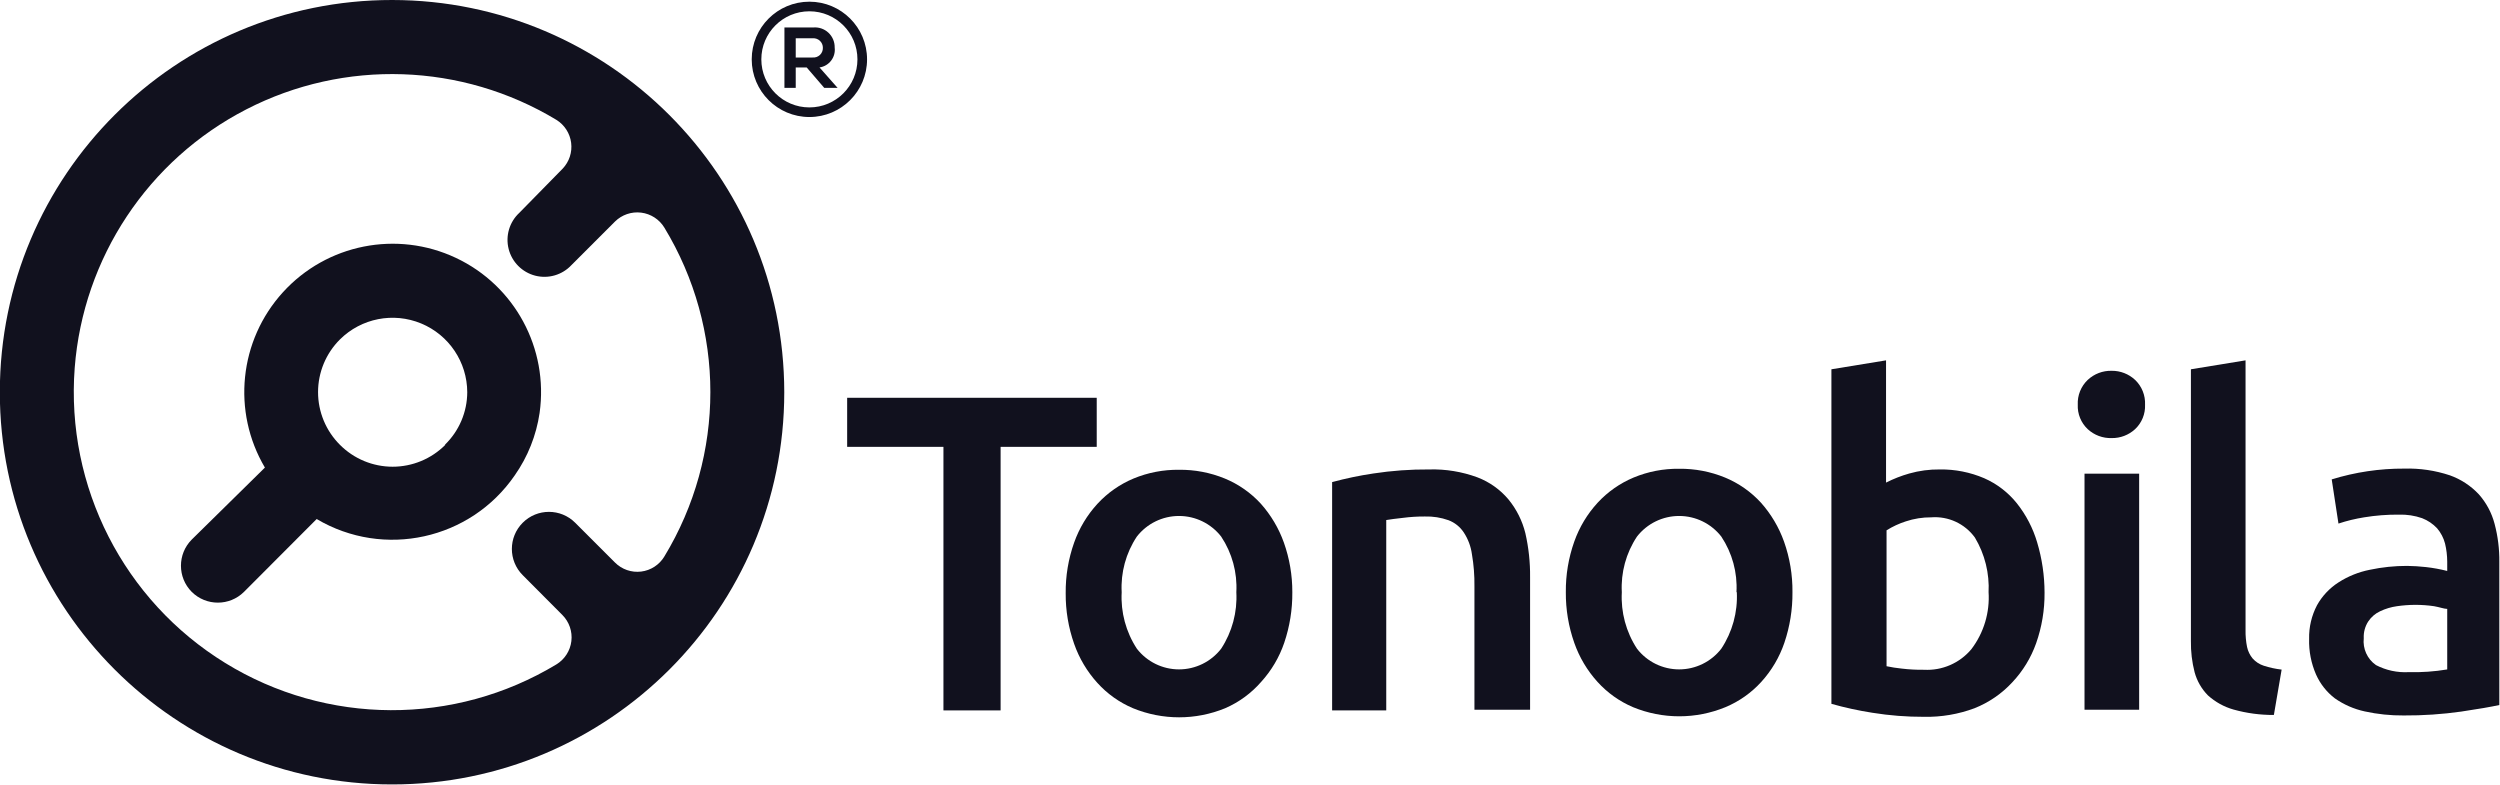
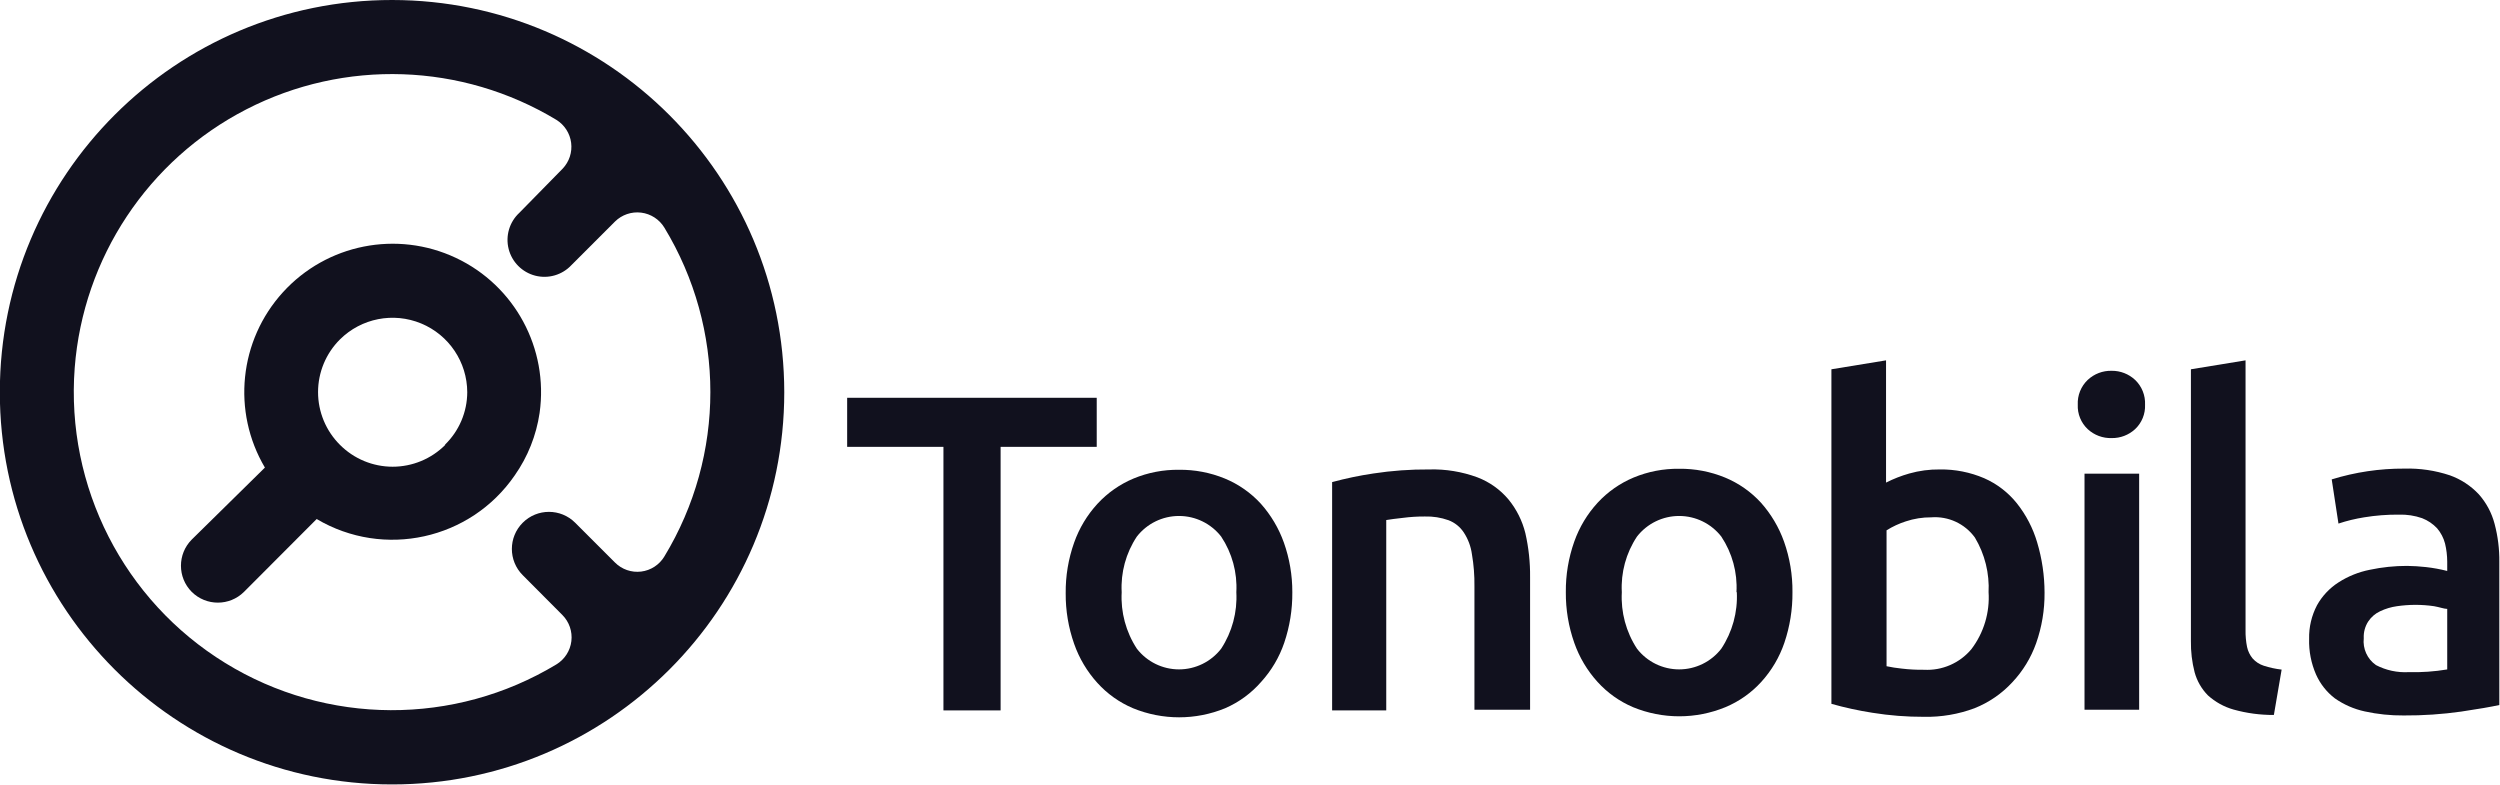
<svg xmlns="http://www.w3.org/2000/svg" viewBox="0 0 148.26 46.51">
+   <style>
+         .cls-1{
+             fill:#11111e;
+             }
+     </style>
  <defs>
-     <style>.cls-1{fill:#11111e;}</style>
+     <style>
+         
+        
+ 
+     </style>
  </defs>
  <g id="Layer_2" data-name="Layer 2">
    <g id="Layer_1-2" data-name="Layer 1">
-       <path class="cls-1" d="M32,24.49a8.8,8.8,0,1,0-16.29,3.24L11.37,32a2.2,2.2,0,0,0,0,3.1h0a2.2,2.2,0,0,0,3.1,0l4.31-4.32a8.81,8.81,0,0,0,11.74-2.58A8.63,8.63,0,0,0,32,24.49Zm-5.59,1.89a4.41,4.41,0,0,1-6.25,0,4.41,4.41,0,0,1,0-6.25,4.43,4.43,0,0,1,7.55,3.13A4.36,4.36,0,0,1,26.38,26.38Z" />
-       <path class="cls-1" d="M23.26,0A23.26,23.26,0,1,0,46.51,23.26,23.28,23.28,0,0,0,23.26,0ZM4.43,21.82A18.87,18.87,0,0,1,33,7.11,1.88,1.88,0,0,1,33.37,10L30.8,12.62a2.19,2.19,0,1,0,3.09,3.1l2.58-2.58a1.88,1.88,0,0,1,2.93.36A18.79,18.79,0,0,1,39.4,33a1.87,1.87,0,0,1-2.93.36L34.11,31A2.18,2.18,0,1,0,31,34.11l2.35,2.36A1.88,1.88,0,0,1,33,39.4,18.87,18.87,0,0,1,4.43,21.82Z" />
-       <path class="cls-1" d="M49.68,5.21h-.8L47.84,4h-.65V5.21h-.67V1.63h1.7A1.17,1.17,0,0,1,49.5,2.82,1.06,1.06,0,0,1,48.6,4l1.08,1.22ZM47.19,2.27V3.41h1a.56.56,0,0,0,.61-.57.56.56,0,0,0-.61-.57Z" />
-       <path class="cls-1" d="M48,6.94a3.42,3.42,0,1,1,3.42-3.42A3.42,3.42,0,0,1,48,6.94ZM48,.67a2.85,2.85,0,1,0,2.85,2.85A2.85,2.85,0,0,0,48,.67Z" />
-       <polygon class="cls-1" points="65.04 23.59 65.04 26.5 59.34 26.5 59.34 42.13 55.95 42.13 55.95 26.5 50.24 26.5 50.24 23.59 65.04 23.59" />
-       <path class="cls-1" d="M76.64,35.12a9.09,9.09,0,0,1-.48,3,6.61,6.61,0,0,1-1.37,2.32A6,6,0,0,1,72.66,42a7.2,7.2,0,0,1-5.47,0,6,6,0,0,1-2.11-1.5,6.78,6.78,0,0,1-1.38-2.32,8.83,8.83,0,0,1-.5-3,8.72,8.72,0,0,1,.5-3,6.7,6.7,0,0,1,1.39-2.31,6.13,6.13,0,0,1,2.13-1.49,6.81,6.81,0,0,1,2.7-.52,6.94,6.94,0,0,1,2.72.52,6,6,0,0,1,2.13,1.49,7,7,0,0,1,1.37,2.31A8.72,8.72,0,0,1,76.64,35.12Zm-3.32,0a5.43,5.43,0,0,0-.9-3.3,3.17,3.17,0,0,0-5,0,5.43,5.43,0,0,0-.9,3.3,5.57,5.57,0,0,0,.9,3.35,3.16,3.16,0,0,0,5,0A5.57,5.57,0,0,0,73.32,35.12Z" />
-       <path class="cls-1" d="M79,28.59a21.5,21.5,0,0,1,2.44-.51,21,21,0,0,1,3.32-.24,7.64,7.64,0,0,1,2.86.47,4.5,4.5,0,0,1,1.84,1.31,5.08,5.08,0,0,1,1,2,11.17,11.17,0,0,1,.28,2.61v7.86H87.44V34.77a10.42,10.42,0,0,0-.15-1.91,3.11,3.11,0,0,0-.48-1.28,1.88,1.88,0,0,0-.91-.73,3.85,3.85,0,0,0-1.4-.22,9.7,9.7,0,0,0-1.29.08c-.44.05-.77.09-1,.13V42.13H79Z" />
-       <path class="cls-1" d="M106.3,35.12a9.09,9.09,0,0,1-.48,3,6.61,6.61,0,0,1-1.37,2.32,6,6,0,0,1-2.13,1.5,7.2,7.2,0,0,1-5.47,0,6,6,0,0,1-2.11-1.5,6.78,6.78,0,0,1-1.38-2.32,8.83,8.83,0,0,1-.5-3,8.72,8.72,0,0,1,.5-3,6.7,6.7,0,0,1,1.39-2.31,6.13,6.13,0,0,1,2.13-1.49,6.81,6.81,0,0,1,2.7-.52,6.94,6.94,0,0,1,2.72.52,6,6,0,0,1,2.13,1.49,7,7,0,0,1,1.37,2.31A8.72,8.72,0,0,1,106.3,35.12Zm-3.32,0a5.43,5.43,0,0,0-.9-3.3,3.17,3.17,0,0,0-5,0,5.43,5.43,0,0,0-.9,3.3,5.57,5.57,0,0,0,.9,3.35,3.16,3.16,0,0,0,5,0A5.57,5.57,0,0,0,103,35.12Z" />
-       <path class="cls-1" d="M121.25,35.15a8.81,8.81,0,0,1-.5,3,6.59,6.59,0,0,1-1.41,2.31A6.15,6.15,0,0,1,117.1,42a8.11,8.11,0,0,1-3,.51,18.79,18.79,0,0,1-3.06-.24,20.53,20.53,0,0,1-2.43-.53V21.9l3.24-.53v7.25a7.64,7.64,0,0,1,1.38-.54,6.39,6.39,0,0,1,1.81-.24,6.46,6.46,0,0,1,2.63.52,5.13,5.13,0,0,1,1.94,1.49,6.84,6.84,0,0,1,1.2,2.31A10.44,10.44,0,0,1,121.25,35.15Zm-3.32,0a5.77,5.77,0,0,0-.81-3.27,2.92,2.92,0,0,0-2.59-1.2,4.68,4.68,0,0,0-1.51.24,5.09,5.09,0,0,0-1.14.53v8.06a8.7,8.7,0,0,0,.9.14,10,10,0,0,0,1.32.07,3.42,3.42,0,0,0,2.81-1.22A5.06,5.06,0,0,0,117.93,35.1Z" />
-       <path class="cls-1" d="M127.21,24a1.88,1.88,0,0,1-.59,1.45,2,2,0,0,1-1.39.53,2,2,0,0,1-1.42-.53,1.88,1.88,0,0,1-.59-1.45,1.91,1.91,0,0,1,.59-1.47,2,2,0,0,1,1.42-.54,2,2,0,0,1,1.39.54A1.91,1.91,0,0,1,127.21,24Zm-.35,18.09h-3.24v-14h3.24Z" />
-       <path class="cls-1" d="M134.85,42.4a8.69,8.69,0,0,1-2.39-.32,3.82,3.82,0,0,1-1.52-.84,3.12,3.12,0,0,1-.79-1.37,7,7,0,0,1-.22-1.86V21.9l3.24-.53v16a4.64,4.64,0,0,0,.09,1,1.6,1.6,0,0,0,.33.68,1.49,1.49,0,0,0,.66.43,5.49,5.49,0,0,0,1.06.23Z" />
-       <path class="cls-1" d="M142.59,27.79a7.84,7.84,0,0,1,2.7.4A4.37,4.37,0,0,1,147,29.31a4.27,4.27,0,0,1,.94,1.76,8.43,8.43,0,0,1,.28,2.26v8.48c-.5.11-1.25.24-2.26.39a23.35,23.35,0,0,1-3.41.23,10.37,10.37,0,0,1-2.31-.24,4.89,4.89,0,0,1-1.78-.78A3.65,3.65,0,0,1,137.35,40a4.93,4.93,0,0,1-.41-2.11,4.1,4.1,0,0,1,.47-2,3.82,3.82,0,0,1,1.27-1.35,5.34,5.34,0,0,1,1.86-.75,10.55,10.55,0,0,1,2.21-.23,11.21,11.21,0,0,1,1.12.07,9.41,9.41,0,0,1,1.26.23V33.3a4.68,4.68,0,0,0-.13-1.07,2.29,2.29,0,0,0-.47-.9,2.41,2.41,0,0,0-.89-.6,3.83,3.83,0,0,0-1.37-.21,12.09,12.09,0,0,0-2.07.16,9.68,9.68,0,0,0-1.52.37l-.4-2.62a14.33,14.33,0,0,1,4.31-.64Zm.26,12.07a11.89,11.89,0,0,0,2.28-.16V36.11c-.18,0-.44-.1-.78-.16a7.66,7.66,0,0,0-1.12-.08,7.85,7.85,0,0,0-1.08.08,3.43,3.43,0,0,0-1,.3,1.71,1.71,0,0,0-.7.6,1.67,1.67,0,0,0-.27,1,1.72,1.72,0,0,0,.72,1.59A3.75,3.75,0,0,0,142.85,39.86Z" />
+       <path class="cls-1 " d="M32,24.49a8.8,8.8,0,1,0-16.29,3.24L11.37,32a2.2,2.2,0,0,0,0,3.1h0a2.2,2.2,0,0,0,3.1,0l4.31-4.32a8.81,8.81,0,0,0,11.74-2.58A8.63,8.63,0,0,0,32,24.49Zm-5.59,1.89a4.41,4.41,0,0,1-6.25,0,4.41,4.41,0,0,1,0-6.25,4.43,4.43,0,0,1,7.55,3.13A4.36,4.36,0,0,1,26.38,26.38Z" />
+       <path class="cls-1 " d="M23.26,0A23.26,23.26,0,1,0,46.51,23.26,23.28,23.28,0,0,0,23.26,0ZM4.43,21.82A18.87,18.87,0,0,1,33,7.11,1.88,1.88,0,0,1,33.37,10L30.8,12.62a2.19,2.19,0,1,0,3.09,3.1l2.58-2.58a1.88,1.88,0,0,1,2.93.36A18.79,18.79,0,0,1,39.4,33a1.87,1.87,0,0,1-2.93.36L34.11,31A2.18,2.18,0,1,0,31,34.11l2.35,2.36A1.88,1.88,0,0,1,33,39.4,18.87,18.87,0,0,1,4.43,21.82Z" />
+       <polygon class="cls-1 logo_char_nav" points="65.04 23.59 65.04 26.5 59.34 26.5 59.34 42.13 55.95 42.13 55.95 26.5 50.24 26.5 50.24 23.59 65.04 23.59" />
+       <path class="cls-1 logo_char_nav" d="M76.64,35.12a9.09,9.09,0,0,1-.48,3,6.61,6.61,0,0,1-1.37,2.32A6,6,0,0,1,72.66,42a7.2,7.2,0,0,1-5.47,0,6,6,0,0,1-2.11-1.5,6.78,6.78,0,0,1-1.38-2.32,8.83,8.83,0,0,1-.5-3,8.72,8.72,0,0,1,.5-3,6.7,6.7,0,0,1,1.39-2.31,6.13,6.13,0,0,1,2.13-1.49,6.81,6.81,0,0,1,2.7-.52,6.94,6.94,0,0,1,2.72.52,6,6,0,0,1,2.13,1.49,7,7,0,0,1,1.37,2.31A8.72,8.72,0,0,1,76.64,35.12Zm-3.32,0a5.43,5.43,0,0,0-.9-3.3,3.17,3.17,0,0,0-5,0,5.43,5.43,0,0,0-.9,3.3,5.57,5.57,0,0,0,.9,3.35,3.16,3.16,0,0,0,5,0A5.57,5.57,0,0,0,73.32,35.12Z" />
+       <path class="cls-1 logo_char_nav" d="M79,28.59a21.5,21.5,0,0,1,2.44-.51,21,21,0,0,1,3.32-.24,7.64,7.64,0,0,1,2.86.47,4.5,4.5,0,0,1,1.84,1.31,5.08,5.08,0,0,1,1,2,11.17,11.17,0,0,1,.28,2.61v7.86H87.44V34.77a10.42,10.42,0,0,0-.15-1.91,3.11,3.11,0,0,0-.48-1.28,1.88,1.88,0,0,0-.91-.73,3.85,3.85,0,0,0-1.4-.22,9.7,9.7,0,0,0-1.29.08c-.44.05-.77.09-1,.13V42.13H79Z" />
+       <path class="cls-1 logo_char_nav" d="M106.3,35.12a9.09,9.09,0,0,1-.48,3,6.61,6.61,0,0,1-1.37,2.32,6,6,0,0,1-2.13,1.5,7.2,7.2,0,0,1-5.47,0,6,6,0,0,1-2.11-1.5,6.78,6.78,0,0,1-1.38-2.32,8.83,8.83,0,0,1-.5-3,8.72,8.72,0,0,1,.5-3,6.7,6.7,0,0,1,1.39-2.31,6.13,6.13,0,0,1,2.13-1.49,6.81,6.81,0,0,1,2.7-.52,6.94,6.94,0,0,1,2.72.52,6,6,0,0,1,2.13,1.49,7,7,0,0,1,1.37,2.31A8.72,8.72,0,0,1,106.3,35.12Zm-3.32,0a5.43,5.43,0,0,0-.9-3.3,3.17,3.17,0,0,0-5,0,5.43,5.43,0,0,0-.9,3.3,5.57,5.57,0,0,0,.9,3.35,3.16,3.16,0,0,0,5,0A5.57,5.57,0,0,0,103,35.12Z" />
+       <path class="cls-1 logo_char_nav" d="M121.25,35.15a8.81,8.81,0,0,1-.5,3,6.59,6.59,0,0,1-1.41,2.31A6.15,6.15,0,0,1,117.1,42a8.11,8.11,0,0,1-3,.51,18.79,18.79,0,0,1-3.06-.24,20.53,20.53,0,0,1-2.43-.53V21.9l3.24-.53v7.25a7.64,7.64,0,0,1,1.38-.54,6.39,6.39,0,0,1,1.81-.24,6.46,6.46,0,0,1,2.63.52,5.13,5.13,0,0,1,1.94,1.49,6.84,6.84,0,0,1,1.2,2.31A10.44,10.44,0,0,1,121.25,35.15Zm-3.32,0a5.77,5.77,0,0,0-.81-3.27,2.92,2.92,0,0,0-2.59-1.2,4.68,4.68,0,0,0-1.51.24,5.09,5.09,0,0,0-1.14.53v8.06a8.7,8.7,0,0,0,.9.14,10,10,0,0,0,1.32.07,3.42,3.42,0,0,0,2.81-1.22A5.06,5.06,0,0,0,117.93,35.1Z" />
+       <path class="cls-1 logo_char_nav" d="M127.21,24a1.88,1.88,0,0,1-.59,1.45,2,2,0,0,1-1.39.53,2,2,0,0,1-1.42-.53,1.88,1.88,0,0,1-.59-1.45,1.91,1.91,0,0,1,.59-1.47,2,2,0,0,1,1.42-.54,2,2,0,0,1,1.39.54A1.91,1.91,0,0,1,127.21,24Zm-.35,18.09h-3.24v-14h3.24Z" />
+       <path class="cls-1 logo_char_nav" d="M134.85,42.4a8.69,8.69,0,0,1-2.39-.32,3.82,3.82,0,0,1-1.52-.84,3.12,3.12,0,0,1-.79-1.37,7,7,0,0,1-.22-1.86V21.9l3.24-.53v16a4.64,4.64,0,0,0,.09,1,1.6,1.6,0,0,0,.33.68,1.49,1.49,0,0,0,.66.43,5.49,5.49,0,0,0,1.06.23Z" />
+       <path class="cls-1 logo_char_nav" d="M142.59,27.79a7.84,7.84,0,0,1,2.7.4A4.37,4.37,0,0,1,147,29.31a4.27,4.27,0,0,1,.94,1.76,8.43,8.43,0,0,1,.28,2.26v8.48c-.5.11-1.25.24-2.26.39a23.35,23.35,0,0,1-3.41.23,10.37,10.37,0,0,1-2.31-.24,4.89,4.89,0,0,1-1.78-.78A3.65,3.65,0,0,1,137.35,40a4.93,4.93,0,0,1-.41-2.11,4.1,4.1,0,0,1,.47-2,3.82,3.82,0,0,1,1.27-1.35,5.34,5.34,0,0,1,1.86-.75,10.55,10.55,0,0,1,2.21-.23,11.21,11.21,0,0,1,1.12.07,9.41,9.41,0,0,1,1.26.23V33.3a4.68,4.68,0,0,0-.13-1.07,2.29,2.29,0,0,0-.47-.9,2.41,2.41,0,0,0-.89-.6,3.83,3.83,0,0,0-1.37-.21,12.09,12.09,0,0,0-2.07.16,9.68,9.68,0,0,0-1.52.37l-.4-2.62a14.33,14.33,0,0,1,4.31-.64Zm.26,12.07a11.89,11.89,0,0,0,2.28-.16V36.11c-.18,0-.44-.1-.78-.16a7.66,7.66,0,0,0-1.12-.08,7.85,7.85,0,0,0-1.08.08,3.43,3.43,0,0,0-1,.3,1.71,1.71,0,0,0-.7.6,1.67,1.67,0,0,0-.27,1,1.72,1.72,0,0,0,.72,1.59A3.75,3.75,0,0,0,142.85,39.86Z" />
    </g>
  </g>
</svg>
